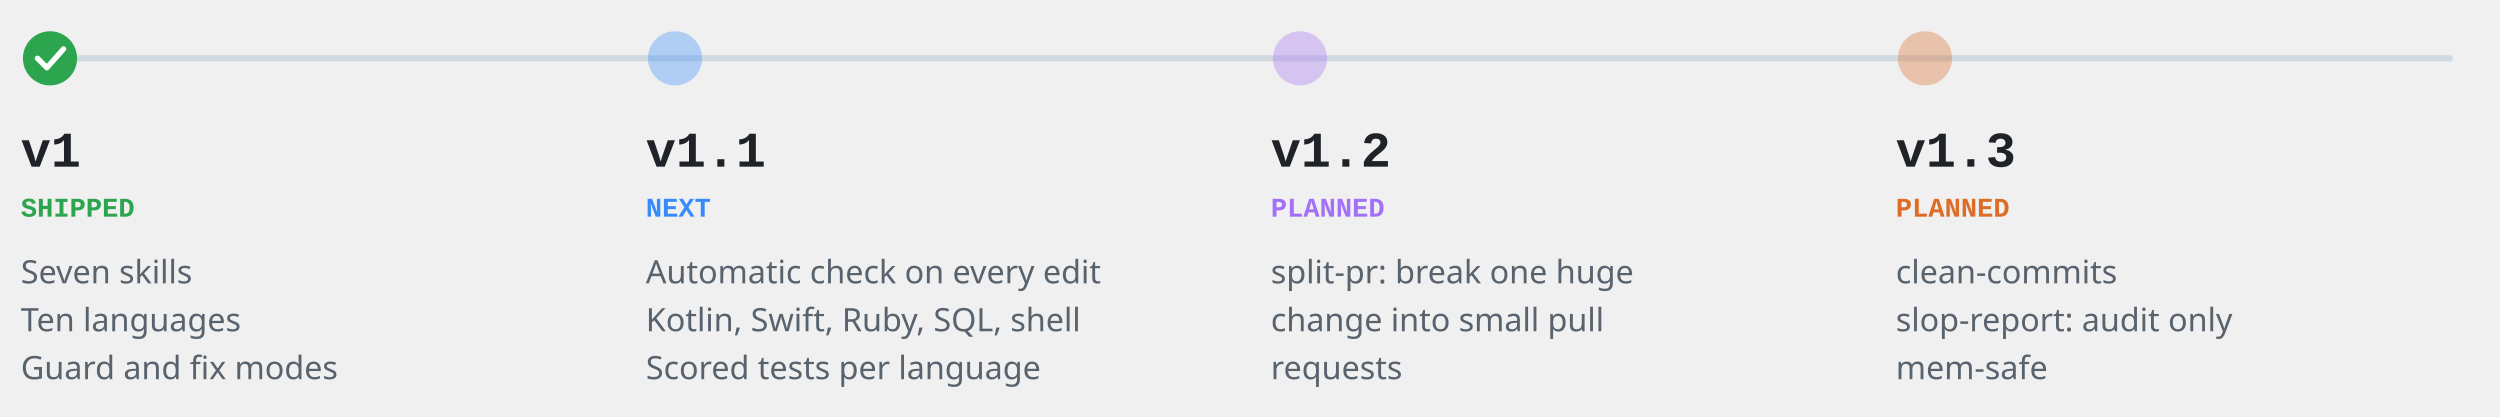
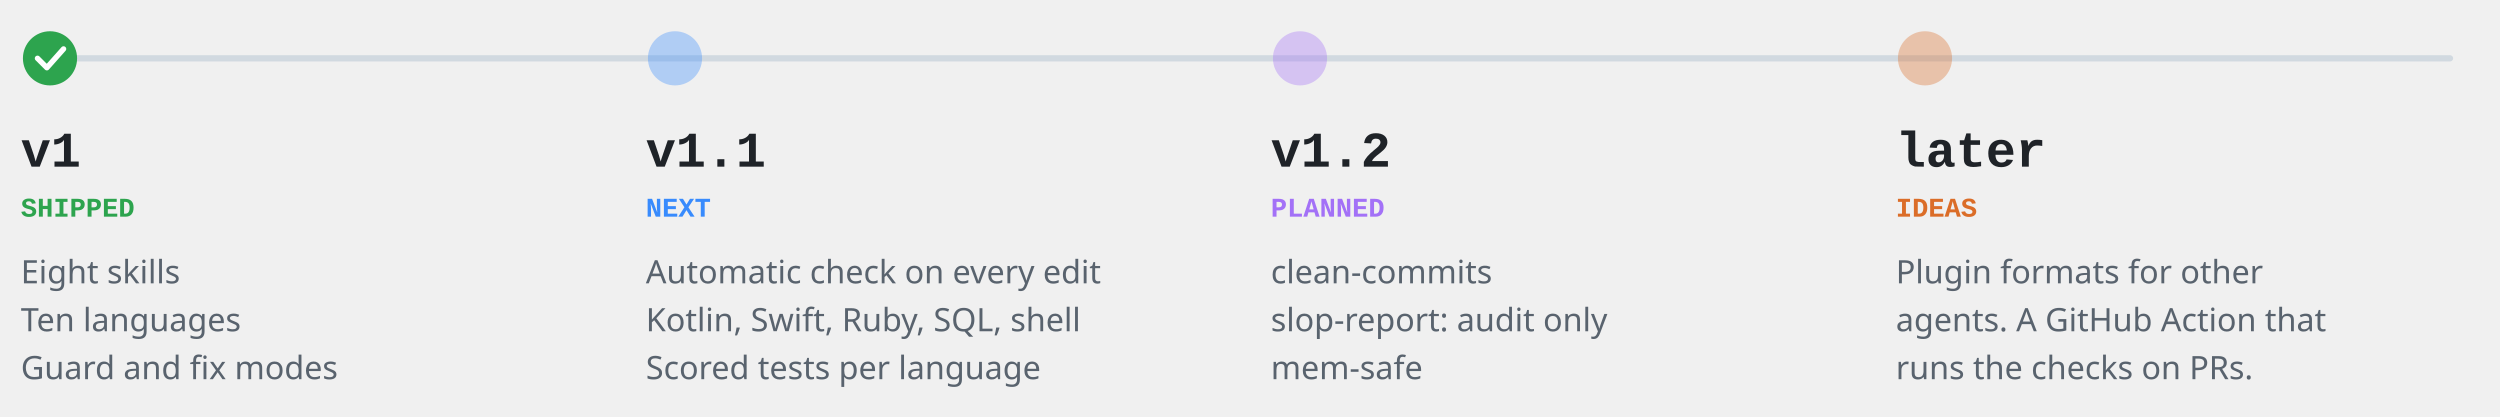
<svg xmlns="http://www.w3.org/2000/svg" viewBox="0 0 1200 200" width="1200" height="200" role="img" aria-label="Roadmap: v1 shipped with six skills and ten languages; v1.1 automatic checks and more languages; v1.2 split-pr and review-map; v1.3 clean-commits, slop-report and mem-safe">
  <style>
.card{fill:#f6f8fa;stroke:#d1d9e0}.fg{fill:#1f2328}.mu{fill:#59636e}.ln{stroke:#d1d9e0}.chip{fill:#ffffff;stroke:#d1d9e0}
@media (prefers-color-scheme: dark){.card{fill:#161b22;stroke:#30363d}.fg{fill:#e6edf3}.mu{fill:#8b949e}.ln{stroke:#30363d}.chip{fill:#0d1117;stroke:#30363d}}
</style>
  <path d="M24 28H1176" class="ln" stroke-width="3" stroke-linecap="round" />
  <circle cx="24" cy="28" r="13" fill="#2da44e" />
  <path d="M18 28l4.5 4.5 8-9" fill="none" stroke="#ffffff" stroke-width="2.6" stroke-linecap="round" stroke-linejoin="round" />
  <text x="10" y="80" class="fg" font-family="ui-monospace, SFMono-Regular, 'SF Mono', Menlo, Consolas, 'Liberation Mono', monospace" font-size="24" font-weight="700" text-anchor="start">v1</text>
  <text x="10" y="104" font-family="ui-monospace, SFMono-Regular, 'SF Mono', Menlo, Consolas, 'Liberation Mono', monospace" font-size="13" font-weight="700" fill="#2da44e">SHIPPED</text>
-   <text x="10" y="136" class="mu" font-family="-apple-system, BlinkMacSystemFont, 'Segoe UI', 'Noto Sans', Helvetica, Arial, sans-serif" font-size="15.5" font-weight="400" text-anchor="start">Seven skills</text>
+   <text x="10" y="136" class="mu" font-family="-apple-system, BlinkMacSystemFont, 'Segoe UI', 'Noto Sans', Helvetica, Arial, sans-serif" font-size="15.5" font-weight="400" text-anchor="start">Eight skills</text>
  <text x="10" y="159" class="mu" font-family="-apple-system, BlinkMacSystemFont, 'Segoe UI', 'Noto Sans', Helvetica, Arial, sans-serif" font-size="15.5" font-weight="400" text-anchor="start">Ten languages</text>
  <text x="10" y="182" class="mu" font-family="-apple-system, BlinkMacSystemFont, 'Segoe UI', 'Noto Sans', Helvetica, Arial, sans-serif" font-size="15.5" font-weight="400" text-anchor="start">Guard and fix modes</text>
  <circle cx="324" cy="28" r="13" fill="#388bfd" opacity="0.35" />
  <text x="310" y="80" class="fg" font-family="ui-monospace, SFMono-Regular, 'SF Mono', Menlo, Consolas, 'Liberation Mono', monospace" font-size="24" font-weight="700" text-anchor="start">v1.1</text>
  <text x="310" y="104" font-family="ui-monospace, SFMono-Regular, 'SF Mono', Menlo, Consolas, 'Liberation Mono', monospace" font-size="13" font-weight="700" fill="#388bfd">NEXT</text>
  <text x="310" y="136" class="mu" font-family="-apple-system, BlinkMacSystemFont, 'Segoe UI', 'Noto Sans', Helvetica, Arial, sans-serif" font-size="15.5" font-weight="400" text-anchor="start">Automatic check on every edit</text>
  <text x="310" y="159" class="mu" font-family="-apple-system, BlinkMacSystemFont, 'Segoe UI', 'Noto Sans', Helvetica, Arial, sans-serif" font-size="15.5" font-weight="400" text-anchor="start">Kotlin, Swift, Ruby, SQL, shell</text>
  <text x="310" y="182" class="mu" font-family="-apple-system, BlinkMacSystemFont, 'Segoe UI', 'Noto Sans', Helvetica, Arial, sans-serif" font-size="15.5" font-weight="400" text-anchor="start">Scored tests per language</text>
  <circle cx="624" cy="28" r="13" fill="#a371f7" opacity="0.35" />
  <text x="610" y="80" class="fg" font-family="ui-monospace, SFMono-Regular, 'SF Mono', Menlo, Consolas, 'Liberation Mono', monospace" font-size="24" font-weight="700" text-anchor="start">v1.2</text>
  <text x="610" y="104" font-family="ui-monospace, SFMono-Regular, 'SF Mono', Menlo, Consolas, 'Liberation Mono', monospace" font-size="13" font-weight="700" fill="#a371f7">PLANNED</text>
-   <text x="610" y="136" class="mu" font-family="-apple-system, BlinkMacSystemFont, 'Segoe UI', 'Noto Sans', Helvetica, Arial, sans-serif" font-size="15.5" font-weight="400" text-anchor="start">split-pr: break one huge</text>
-   <text x="610" y="159" class="mu" font-family="-apple-system, BlinkMacSystemFont, 'Segoe UI', 'Noto Sans', Helvetica, Arial, sans-serif" font-size="15.5" font-weight="400" text-anchor="start">change into small pull</text>
-   <text x="610" y="182" class="mu" font-family="-apple-system, BlinkMacSystemFont, 'Segoe UI', 'Noto Sans', Helvetica, Arial, sans-serif" font-size="15.5" font-weight="400" text-anchor="start">requests</text>
+   <text x="610" y="136" class="mu" font-family="-apple-system, BlinkMacSystemFont, 'Segoe UI', 'Noto Sans', Helvetica, Arial, sans-serif" font-size="15.5" font-weight="400" text-anchor="start">clean-commits</text>
+   <text x="610" y="159" class="mu" font-family="-apple-system, BlinkMacSystemFont, 'Segoe UI', 'Noto Sans', Helvetica, Arial, sans-serif" font-size="15.5" font-weight="400" text-anchor="start">slop-report: audit only</text>
+   <text x="610" y="182" class="mu" font-family="-apple-system, BlinkMacSystemFont, 'Segoe UI', 'Noto Sans', Helvetica, Arial, sans-serif" font-size="15.5" font-weight="400" text-anchor="start">mem-safe</text>
  <circle cx="924" cy="28" r="13" fill="#db6d28" opacity="0.35" />
-   <text x="910" y="80" class="fg" font-family="ui-monospace, SFMono-Regular, 'SF Mono', Menlo, Consolas, 'Liberation Mono', monospace" font-size="24" font-weight="700" text-anchor="start">v1.3</text>
-   <text x="910" y="104" font-family="ui-monospace, SFMono-Regular, 'SF Mono', Menlo, Consolas, 'Liberation Mono', monospace" font-size="13" font-weight="700" fill="#db6d28">PLANNED</text>
-   <text x="910" y="136" class="mu" font-family="-apple-system, BlinkMacSystemFont, 'Segoe UI', 'Noto Sans', Helvetica, Arial, sans-serif" font-size="15.5" font-weight="400" text-anchor="start">clean-commits</text>
-   <text x="910" y="159" class="mu" font-family="-apple-system, BlinkMacSystemFont, 'Segoe UI', 'Noto Sans', Helvetica, Arial, sans-serif" font-size="15.5" font-weight="400" text-anchor="start">slop-report: audit only</text>
-   <text x="910" y="182" class="mu" font-family="-apple-system, BlinkMacSystemFont, 'Segoe UI', 'Noto Sans', Helvetica, Arial, sans-serif" font-size="15.5" font-weight="400" text-anchor="start">mem-safe</text>
+   <text x="910" y="80" class="fg" font-family="ui-monospace, SFMono-Regular, 'SF Mono', Menlo, Consolas, 'Liberation Mono', monospace" font-size="24" font-weight="700" text-anchor="start">later</text>
+   <text x="910" y="104" font-family="ui-monospace, SFMono-Regular, 'SF Mono', Menlo, Consolas, 'Liberation Mono', monospace" font-size="13" font-weight="700" fill="#db6d28">IDEAS</text>
+   <text x="910" y="136" class="mu" font-family="-apple-system, BlinkMacSystemFont, 'Segoe UI', 'Noto Sans', Helvetica, Arial, sans-serif" font-size="15.5" font-weight="400" text-anchor="start">Plugin formats for other</text>
+   <text x="910" y="159" class="mu" font-family="-apple-system, BlinkMacSystemFont, 'Segoe UI', 'Noto Sans', Helvetica, Arial, sans-serif" font-size="15.5" font-weight="400" text-anchor="start">agents. A GitHub Action that</text>
+   <text x="910" y="182" class="mu" font-family="-apple-system, BlinkMacSystemFont, 'Segoe UI', 'Noto Sans', Helvetica, Arial, sans-serif" font-size="15.5" font-weight="400" text-anchor="start">runs the checks on PRs.</text>
</svg>
